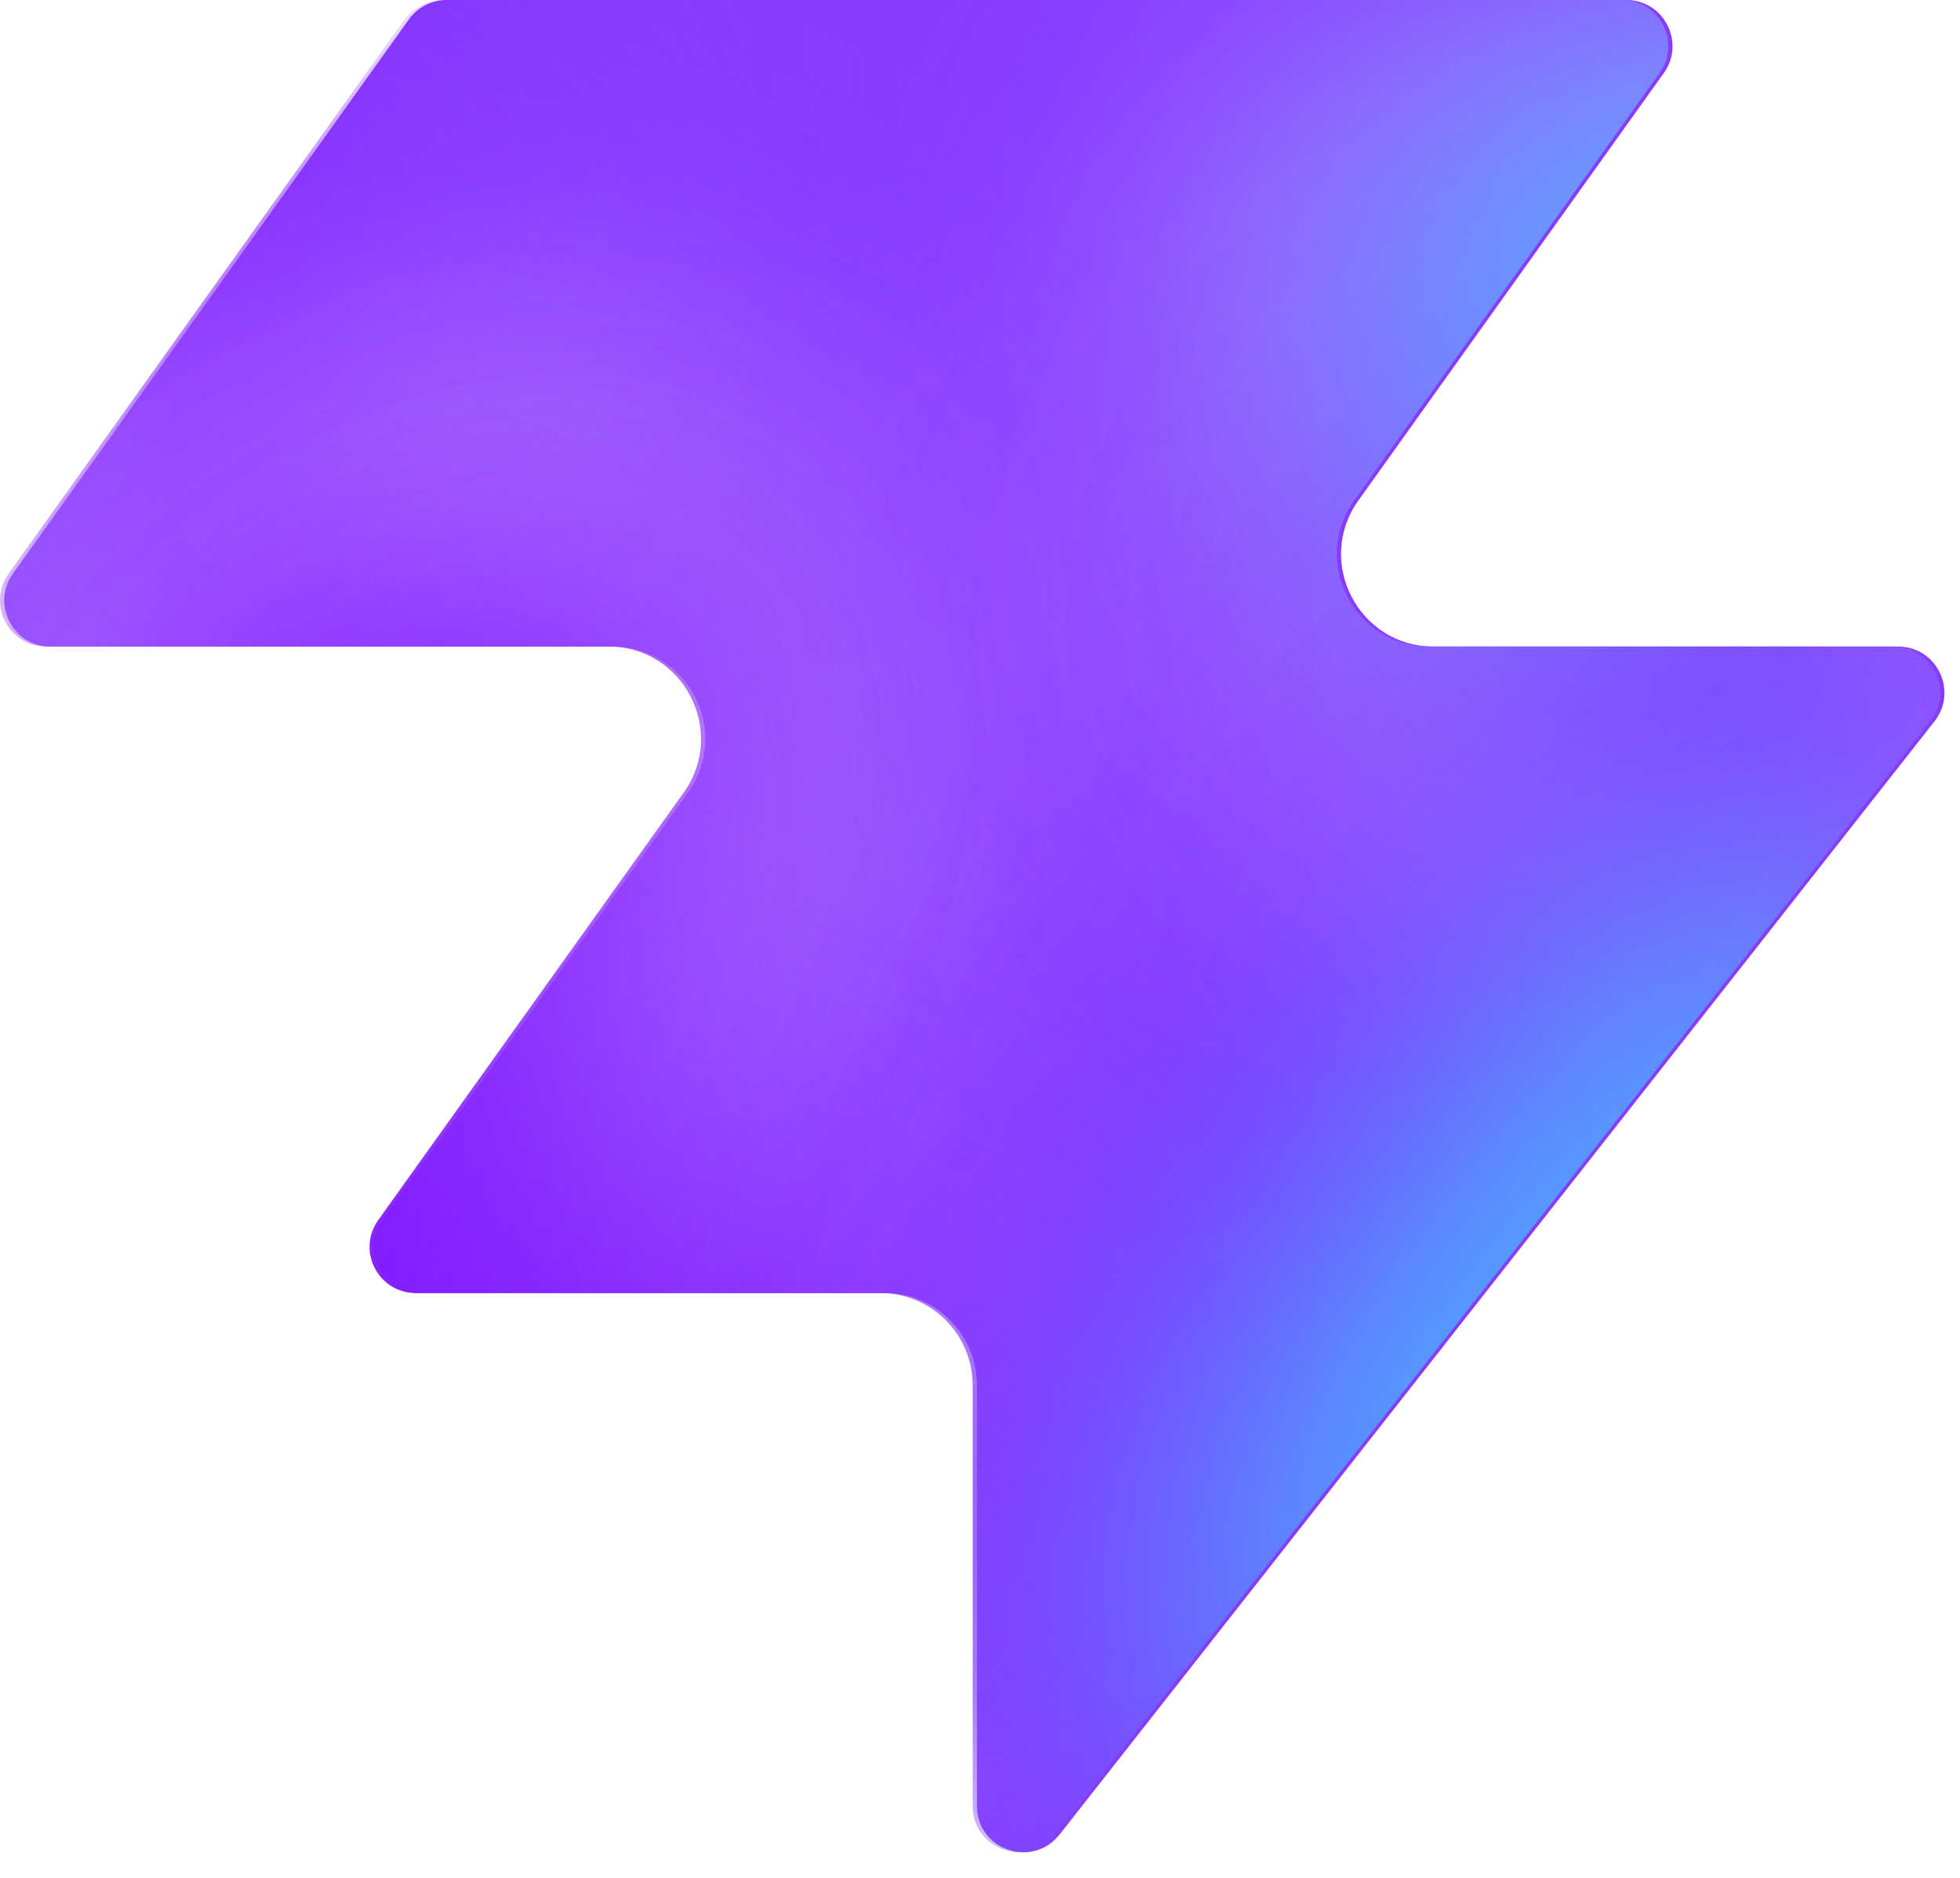
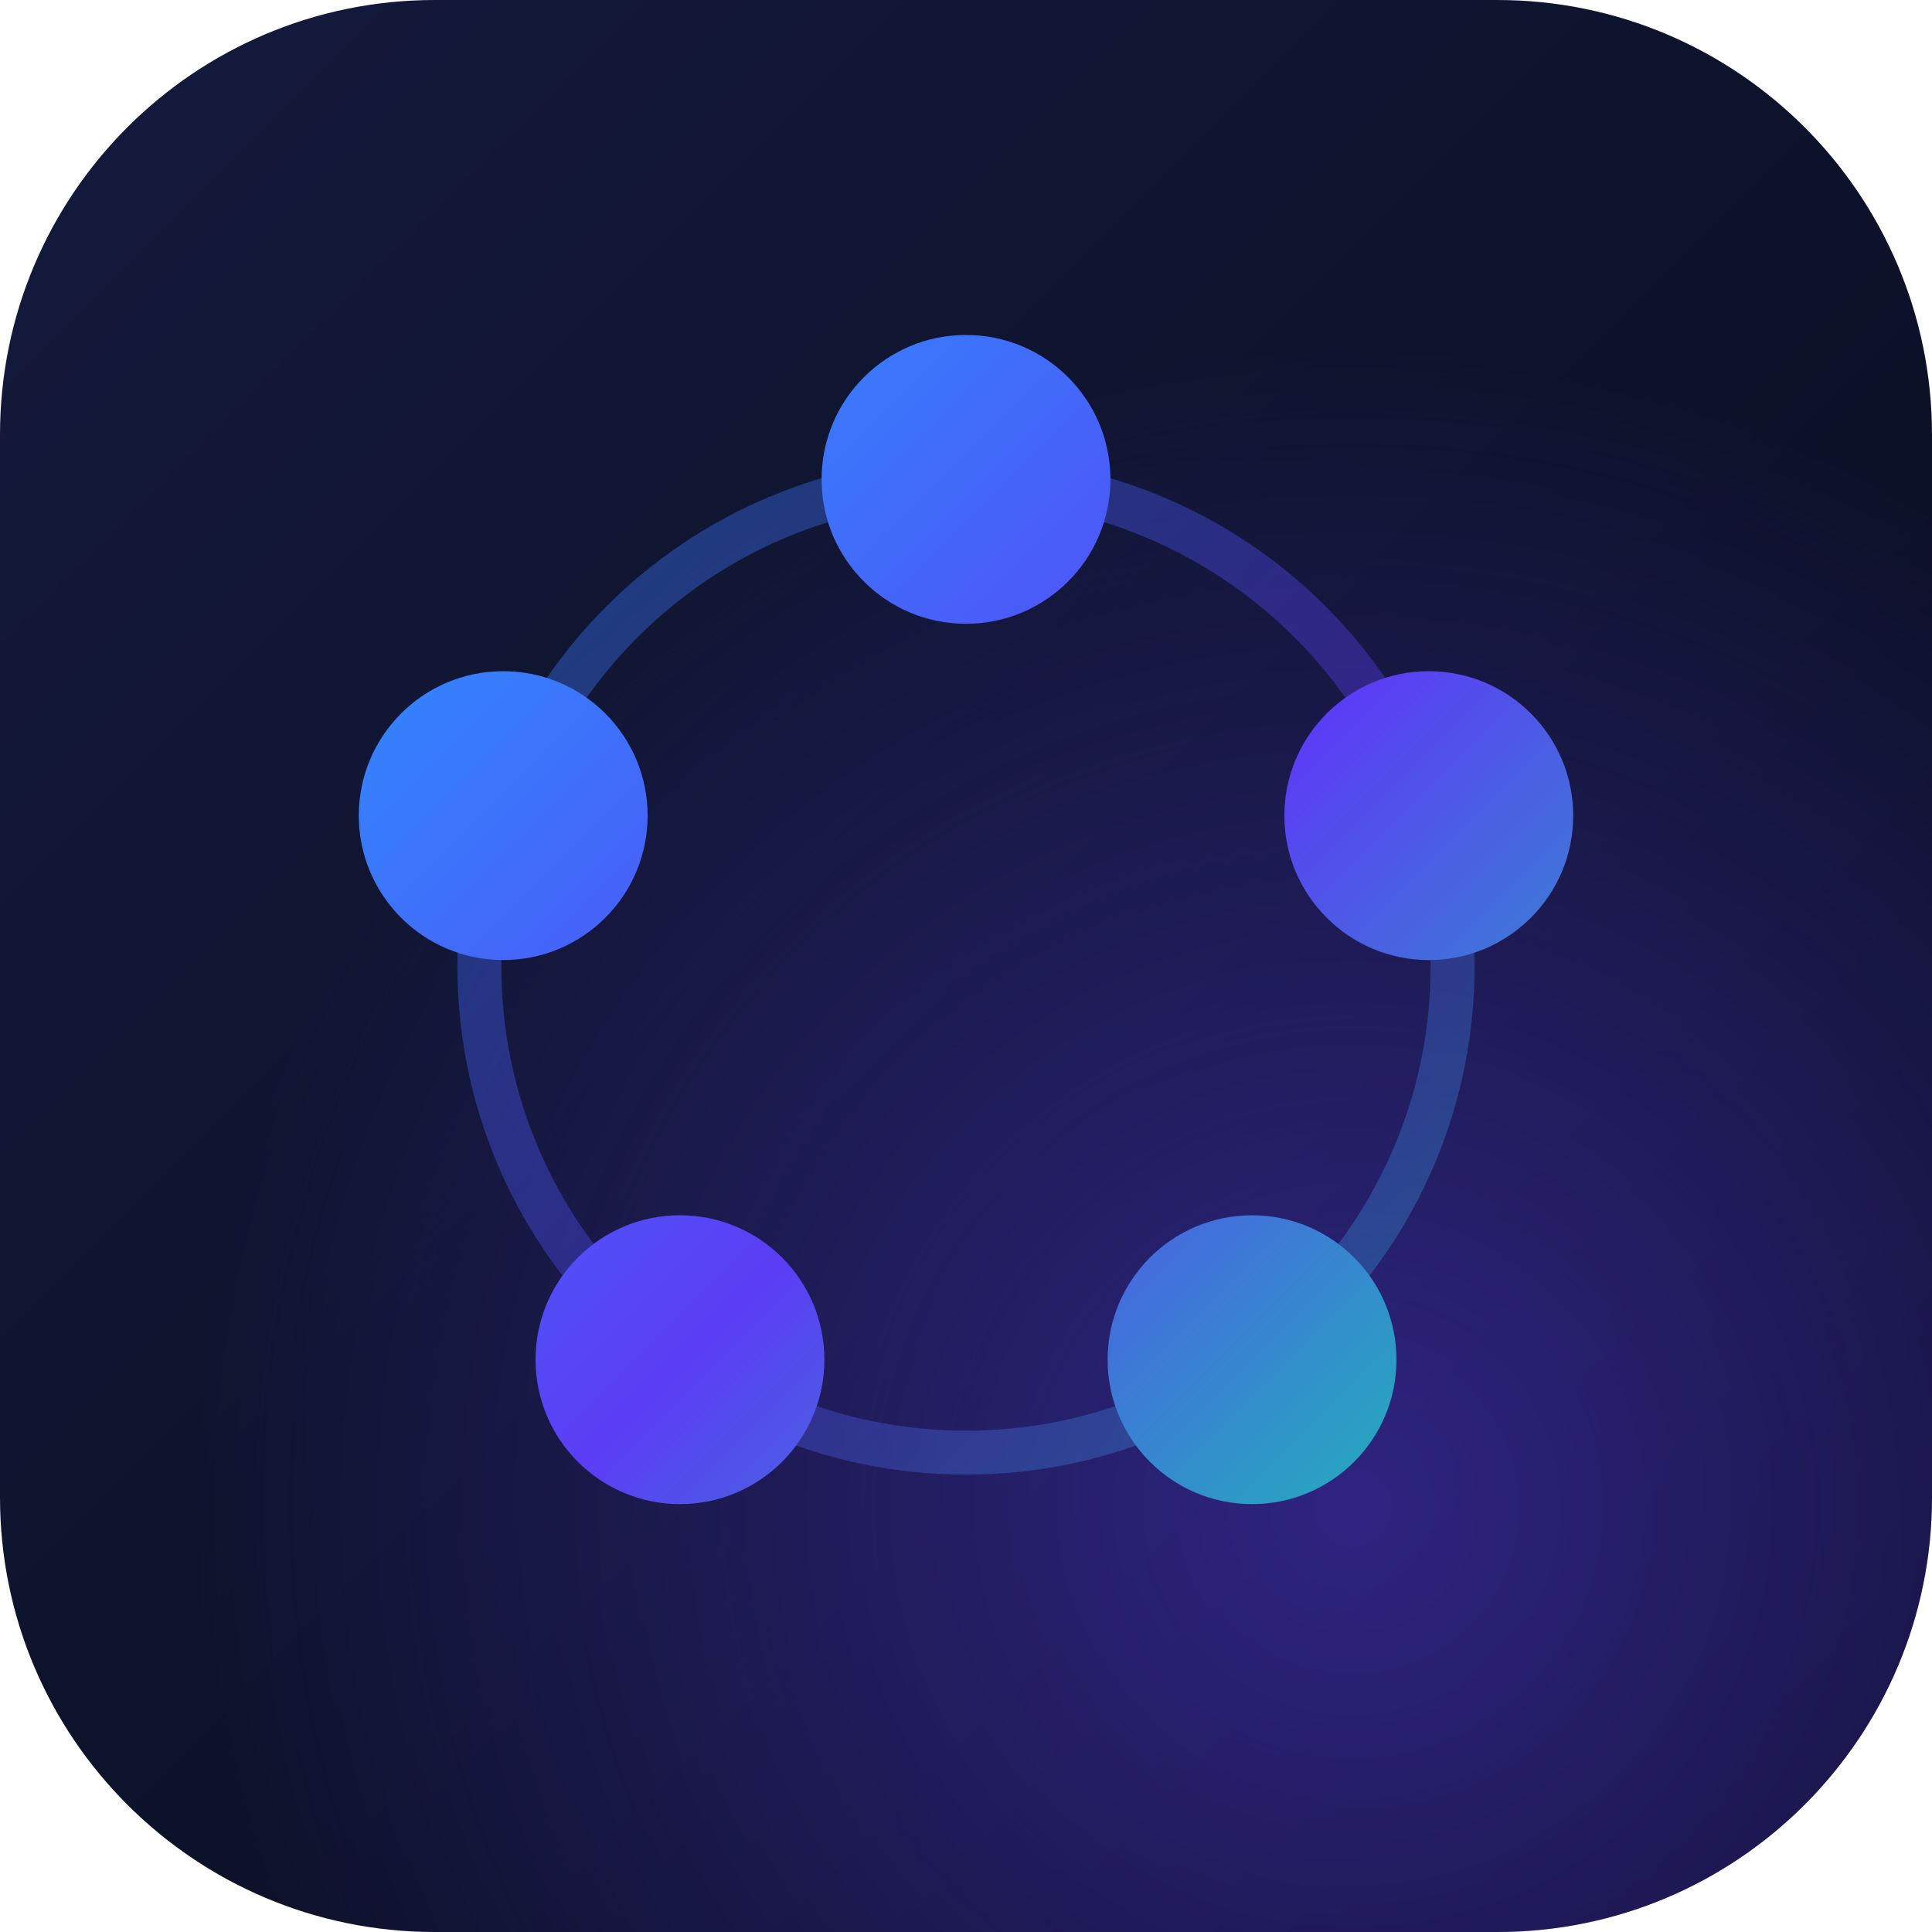
- <svg xmlns="http://www.w3.org/2000/svg" width="48" height="46" fill="none" viewBox="0 0 48 46">
-   <path fill="#863bff" d="M25.946 44.938c-.664.845-2.021.375-2.021-.698V33.937a2.26 2.26 0 0 0-2.262-2.262H10.287c-.92 0-1.456-1.04-.92-1.788l7.48-10.471c1.07-1.497 0-3.578-1.842-3.578H1.237c-.92 0-1.456-1.04-.92-1.788L10.013.474c.214-.297.556-.474.92-.474h28.894c.92 0 1.456 1.04.92 1.788l-7.48 10.471c-1.07 1.498 0 3.579 1.842 3.579h11.377c.943 0 1.473 1.088.89 1.83L25.947 44.94z" style="fill:#863bff;fill:color(display-p3 .525 .23 1);fill-opacity:1" />
-   <mask id="a" width="48" height="46" x="0" y="0" maskUnits="userSpaceOnUse" style="mask-type:alpha">
-     <path fill="#000" d="M25.842 44.938c-.664.844-2.021.375-2.021-.698V33.937a2.26 2.26 0 0 0-2.262-2.262H10.183c-.92 0-1.456-1.04-.92-1.788l7.48-10.471c1.07-1.498 0-3.579-1.842-3.579H1.133c-.92 0-1.456-1.04-.92-1.787L9.91.473c.214-.297.556-.474.92-.474h28.894c.92 0 1.456 1.04.92 1.788l-7.48 10.471c-1.07 1.498 0 3.578 1.842 3.578h11.377c.943 0 1.473 1.088.89 1.832L25.843 44.94z" style="fill:#000;fill-opacity:1" />
-   </mask>
-   <g mask="url(#a)">
-     <g filter="url(#b)">
-       <ellipse cx="5.508" cy="14.704" fill="#ede6ff" rx="5.508" ry="14.704" style="fill:#ede6ff;fill:color(display-p3 .927 .903 1);fill-opacity:1" transform="matrix(.00324 1 1 -.00324 -4.47 31.516)" />
-     </g>
-     <g filter="url(#c)">
-       <ellipse cx="10.399" cy="29.851" fill="#ede6ff" rx="10.399" ry="29.851" style="fill:#ede6ff;fill:color(display-p3 .927 .903 1);fill-opacity:1" transform="matrix(.00324 1 1 -.00324 -39.328 7.883)" />
-     </g>
-     <g filter="url(#d)">
-       <ellipse cx="5.508" cy="30.487" fill="#7e14ff" rx="5.508" ry="30.487" style="fill:#7e14ff;fill:color(display-p3 .492 .077 1);fill-opacity:1" transform="rotate(89.814 -25.913 -14.639)scale(1 -1)" />
-     </g>
-     <g filter="url(#e)">
-       <ellipse cx="5.508" cy="30.599" fill="#7e14ff" rx="5.508" ry="30.599" style="fill:#7e14ff;fill:color(display-p3 .492 .077 1);fill-opacity:1" transform="rotate(89.814 -32.644 -3.334)scale(1 -1)" />
-     </g>
-     <g filter="url(#f)">
-       <ellipse cx="5.508" cy="30.599" fill="#7e14ff" rx="5.508" ry="30.599" style="fill:#7e14ff;fill:color(display-p3 .492 .077 1);fill-opacity:1" transform="matrix(.00324 1 1 -.00324 -34.34 30.47)" />
-     </g>
-     <g filter="url(#g)">
-       <ellipse cx="14.072" cy="22.078" fill="#ede6ff" rx="14.072" ry="22.078" style="fill:#ede6ff;fill:color(display-p3 .927 .903 1);fill-opacity:1" transform="rotate(93.35 24.506 48.493)scale(-1 1)" />
-     </g>
-     <g filter="url(#h)">
-       <ellipse cx="3.47" cy="21.501" fill="#7e14ff" rx="3.47" ry="21.501" style="fill:#7e14ff;fill:color(display-p3 .492 .077 1);fill-opacity:1" transform="rotate(89.009 28.708 47.59)scale(-1 1)" />
-     </g>
-     <g filter="url(#i)">
-       <ellipse cx="3.47" cy="21.501" fill="#7e14ff" rx="3.47" ry="21.501" style="fill:#7e14ff;fill:color(display-p3 .492 .077 1);fill-opacity:1" transform="rotate(89.009 28.708 47.59)scale(-1 1)" />
-     </g>
-     <g filter="url(#j)">
-       <ellipse cx=".387" cy="8.972" fill="#7e14ff" rx="4.407" ry="29.108" style="fill:#7e14ff;fill:color(display-p3 .492 .077 1);fill-opacity:1" transform="rotate(39.51 .387 8.972)" />
-     </g>
-     <g filter="url(#k)">
-       <ellipse cx="47.523" cy="-6.092" fill="#7e14ff" rx="4.407" ry="29.108" style="fill:#7e14ff;fill:color(display-p3 .492 .077 1);fill-opacity:1" transform="rotate(37.892 47.523 -6.092)" />
-     </g>
-     <g filter="url(#l)">
-       <ellipse cx="41.412" cy="6.333" fill="#47bfff" rx="5.971" ry="9.665" style="fill:#47bfff;fill:color(display-p3 .28 .748 1);fill-opacity:1" transform="rotate(37.892 41.412 6.333)" />
-     </g>
-     <g filter="url(#m)">
-       <ellipse cx="-1.879" cy="38.332" fill="#7e14ff" rx="4.407" ry="29.108" style="fill:#7e14ff;fill:color(display-p3 .492 .077 1);fill-opacity:1" transform="rotate(37.892 -1.88 38.332)" />
-     </g>
-     <g filter="url(#n)">
-       <ellipse cx="-1.879" cy="38.332" fill="#7e14ff" rx="4.407" ry="29.108" style="fill:#7e14ff;fill:color(display-p3 .492 .077 1);fill-opacity:1" transform="rotate(37.892 -1.88 38.332)" />
-     </g>
-     <g filter="url(#o)">
-       <ellipse cx="35.651" cy="29.907" fill="#7e14ff" rx="4.407" ry="29.108" style="fill:#7e14ff;fill:color(display-p3 .492 .077 1);fill-opacity:1" transform="rotate(37.892 35.651 29.907)" />
-     </g>
-     <g filter="url(#p)">
-       <ellipse cx="38.418" cy="32.4" fill="#47bfff" rx="5.971" ry="15.297" style="fill:#47bfff;fill:color(display-p3 .28 .748 1);fill-opacity:1" transform="rotate(37.892 38.418 32.4)" />
+ <svg xmlns="http://www.w3.org/2000/svg" width="64" height="64" viewBox="0 0 48 48">
+   <defs>
+     <linearGradient id="gcolorregular" x1="6" y1="6" x2="42" y2="42" gradientUnits="userSpaceOnUse">
+       <stop offset="0" stop-color="#2997ff" />
+       <stop offset="0.55" stop-color="#5b3df5" />
+       <stop offset="1" stop-color="#19c3b1" />
+     </linearGradient>
+     <linearGradient id="gcolorregularbg" x1="0" y1="0" x2="48" y2="48" gradientUnits="userSpaceOnUse">
+       <stop offset="0" stop-color="#141a3d" />
+       <stop offset="1" stop-color="#070b1a" />
+     </linearGradient>
+     <radialGradient id="gcolorregularglow" cx="33.6" cy="37.44" r="28.8" gradientUnits="userSpaceOnUse">
+       <stop offset="0" stop-color="#5b3df5" stop-opacity="0.45" />
+       <stop offset="1" stop-color="#5b3df5" stop-opacity="0" />
+     </radialGradient>
+   </defs>
+   <rect width="48" height="48" rx="10.8" fill="url(#gcolorregularbg)" />
+   <rect width="48" height="48" rx="10.8" fill="url(#gcolorregularglow)" />
+   <g transform="translate(5.28 5.28) scale(0.78)">
+     <circle cx="24" cy="24" r="15.5" fill="none" stroke="url(#gcolorregular)" stroke-width="1.4" stroke-opacity="0.38" />
+     <g fill="url(#gcolorregular)">
+       <circle cx="24" cy="8.5" r="4.6" />
+       <circle cx="38.741" cy="19.21" r="4.6" />
+       <circle cx="33.111" cy="36.54" r="4.6" />
+       <circle cx="14.889" cy="36.54" r="4.6" />
+       <circle cx="9.259" cy="19.21" r="4.6" />
    </g>
  </g>
-   <defs>
-     <filter id="b" width="60.045" height="41.654" x="-19.77" y="16.149" color-interpolation-filters="sRGB" filterUnits="userSpaceOnUse">
-       <feFlood flood-opacity="0" result="BackgroundImageFix" />
-       <feBlend in="SourceGraphic" in2="BackgroundImageFix" result="shape" />
-       <feGaussianBlur result="effect1_foregroundBlur_2002_17158" stdDeviation="7.659" />
-     </filter>
-     <filter id="c" width="90.34" height="51.437" x="-54.613" y="-7.533" color-interpolation-filters="sRGB" filterUnits="userSpaceOnUse">
-       <feFlood flood-opacity="0" result="BackgroundImageFix" />
-       <feBlend in="SourceGraphic" in2="BackgroundImageFix" result="shape" />
-       <feGaussianBlur result="effect1_foregroundBlur_2002_17158" stdDeviation="7.659" />
-     </filter>
-     <filter id="d" width="79.355" height="29.4" x="-49.64" y="2.03" color-interpolation-filters="sRGB" filterUnits="userSpaceOnUse">
-       <feFlood flood-opacity="0" result="BackgroundImageFix" />
-       <feBlend in="SourceGraphic" in2="BackgroundImageFix" result="shape" />
-       <feGaussianBlur result="effect1_foregroundBlur_2002_17158" stdDeviation="4.596" />
-     </filter>
-     <filter id="e" width="79.579" height="29.4" x="-45.045" y="20.029" color-interpolation-filters="sRGB" filterUnits="userSpaceOnUse">
-       <feFlood flood-opacity="0" result="BackgroundImageFix" />
-       <feBlend in="SourceGraphic" in2="BackgroundImageFix" result="shape" />
-       <feGaussianBlur result="effect1_foregroundBlur_2002_17158" stdDeviation="4.596" />
-     </filter>
-     <filter id="f" width="79.579" height="29.4" x="-43.513" y="21.178" color-interpolation-filters="sRGB" filterUnits="userSpaceOnUse">
-       <feFlood flood-opacity="0" result="BackgroundImageFix" />
-       <feBlend in="SourceGraphic" in2="BackgroundImageFix" result="shape" />
-       <feGaussianBlur result="effect1_foregroundBlur_2002_17158" stdDeviation="4.596" />
-     </filter>
-     <filter id="g" width="74.749" height="58.852" x="15.756" y="-17.901" color-interpolation-filters="sRGB" filterUnits="userSpaceOnUse">
-       <feFlood flood-opacity="0" result="BackgroundImageFix" />
-       <feBlend in="SourceGraphic" in2="BackgroundImageFix" result="shape" />
-       <feGaussianBlur result="effect1_foregroundBlur_2002_17158" stdDeviation="7.659" />
-     </filter>
-     <filter id="h" width="61.377" height="25.362" x="23.548" y="2.284" color-interpolation-filters="sRGB" filterUnits="userSpaceOnUse">
-       <feFlood flood-opacity="0" result="BackgroundImageFix" />
-       <feBlend in="SourceGraphic" in2="BackgroundImageFix" result="shape" />
-       <feGaussianBlur result="effect1_foregroundBlur_2002_17158" stdDeviation="4.596" />
-     </filter>
-     <filter id="i" width="61.377" height="25.362" x="23.548" y="2.284" color-interpolation-filters="sRGB" filterUnits="userSpaceOnUse">
-       <feFlood flood-opacity="0" result="BackgroundImageFix" />
-       <feBlend in="SourceGraphic" in2="BackgroundImageFix" result="shape" />
-       <feGaussianBlur result="effect1_foregroundBlur_2002_17158" stdDeviation="4.596" />
-     </filter>
-     <filter id="j" width="56.045" height="63.649" x="-27.636" y="-22.853" color-interpolation-filters="sRGB" filterUnits="userSpaceOnUse">
-       <feFlood flood-opacity="0" result="BackgroundImageFix" />
-       <feBlend in="SourceGraphic" in2="BackgroundImageFix" result="shape" />
-       <feGaussianBlur result="effect1_foregroundBlur_2002_17158" stdDeviation="4.596" />
-     </filter>
-     <filter id="k" width="54.814" height="64.646" x="20.116" y="-38.415" color-interpolation-filters="sRGB" filterUnits="userSpaceOnUse">
-       <feFlood flood-opacity="0" result="BackgroundImageFix" />
-       <feBlend in="SourceGraphic" in2="BackgroundImageFix" result="shape" />
-       <feGaussianBlur result="effect1_foregroundBlur_2002_17158" stdDeviation="4.596" />
-     </filter>
-     <filter id="l" width="33.541" height="35.313" x="24.641" y="-11.323" color-interpolation-filters="sRGB" filterUnits="userSpaceOnUse">
-       <feFlood flood-opacity="0" result="BackgroundImageFix" />
-       <feBlend in="SourceGraphic" in2="BackgroundImageFix" result="shape" />
-       <feGaussianBlur result="effect1_foregroundBlur_2002_17158" stdDeviation="4.596" />
-     </filter>
-     <filter id="m" width="54.814" height="64.646" x="-29.286" y="6.009" color-interpolation-filters="sRGB" filterUnits="userSpaceOnUse">
-       <feFlood flood-opacity="0" result="BackgroundImageFix" />
-       <feBlend in="SourceGraphic" in2="BackgroundImageFix" result="shape" />
-       <feGaussianBlur result="effect1_foregroundBlur_2002_17158" stdDeviation="4.596" />
-     </filter>
-     <filter id="n" width="54.814" height="64.646" x="-29.286" y="6.009" color-interpolation-filters="sRGB" filterUnits="userSpaceOnUse">
-       <feFlood flood-opacity="0" result="BackgroundImageFix" />
-       <feBlend in="SourceGraphic" in2="BackgroundImageFix" result="shape" />
-       <feGaussianBlur result="effect1_foregroundBlur_2002_17158" stdDeviation="4.596" />
-     </filter>
-     <filter id="o" width="54.814" height="64.646" x="8.244" y="-2.416" color-interpolation-filters="sRGB" filterUnits="userSpaceOnUse">
-       <feFlood flood-opacity="0" result="BackgroundImageFix" />
-       <feBlend in="SourceGraphic" in2="BackgroundImageFix" result="shape" />
-       <feGaussianBlur result="effect1_foregroundBlur_2002_17158" stdDeviation="4.596" />
-     </filter>
-     <filter id="p" width="39.409" height="43.623" x="18.713" y="10.588" color-interpolation-filters="sRGB" filterUnits="userSpaceOnUse">
-       <feFlood flood-opacity="0" result="BackgroundImageFix" />
-       <feBlend in="SourceGraphic" in2="BackgroundImageFix" result="shape" />
-       <feGaussianBlur result="effect1_foregroundBlur_2002_17158" stdDeviation="4.596" />
-     </filter>
-   </defs>
</svg>
